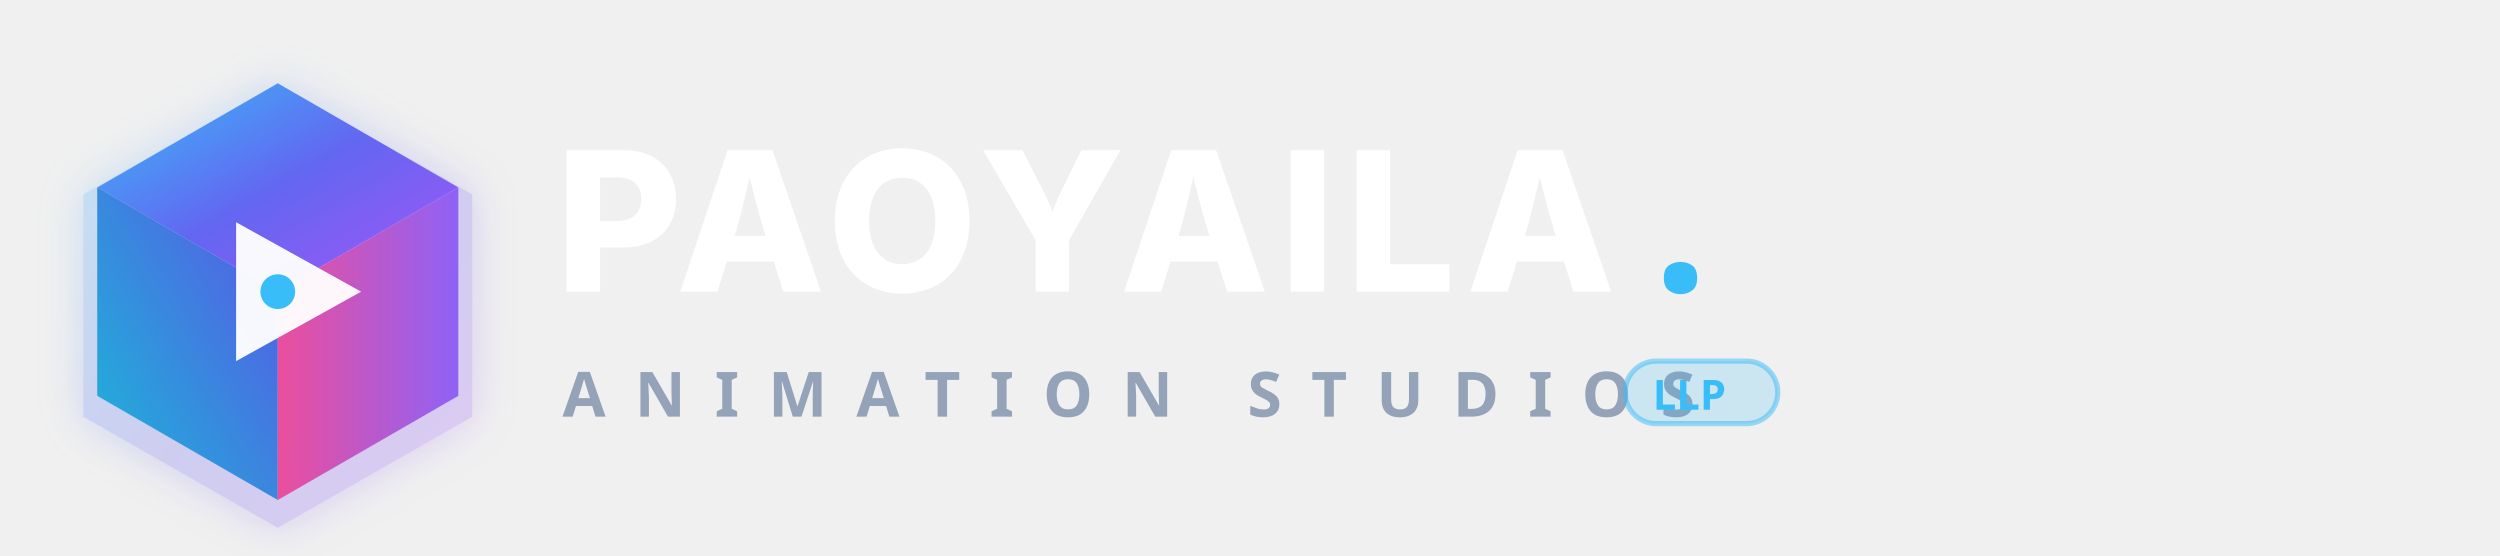
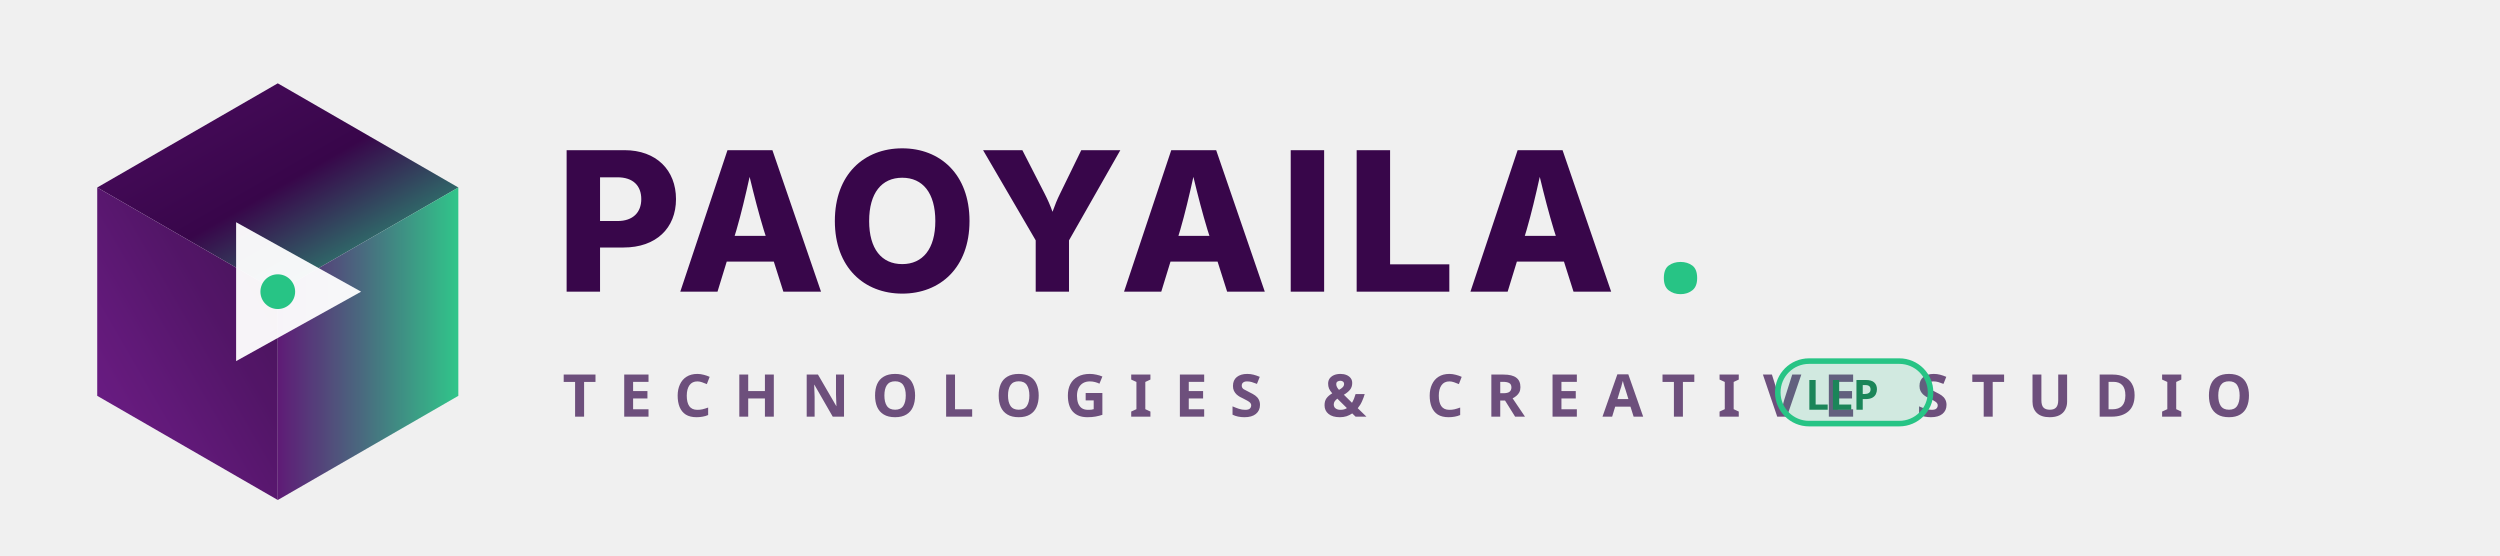
<svg xmlns="http://www.w3.org/2000/svg" viewBox="0 0 360 80" width="100%" height="100%">
  <defs>
    <linearGradient id="paoGrad1" x1="0%" y1="0%" x2="100%" y2="100%">
-       <stop offset="0%" stop-color="#38bdf8" />
-       <stop offset="50%" stop-color="#6366f1" />
-       <stop offset="100%" stop-color="#a855f7" />
+       <stop offset="0%" stop-color="#4c0d60" />
+       <stop offset="50%" stop-color="#38064a" />
+       <stop offset="100%" stop-color="#27c485" />
    </linearGradient>
    <linearGradient id="paoGrad2" x1="100%" y1="0%" x2="0%" y2="100%">
-       <stop offset="0%" stop-color="#4f46e5" />
-       <stop offset="100%" stop-color="#06b6d4" />
+       <stop offset="0%" stop-color="#38064a" />
+       <stop offset="100%" stop-color="#6b1487" />
    </linearGradient>
    <linearGradient id="paoGrad3" x1="0%" y1="50%" x2="100%" y2="50%">
-       <stop offset="0%" stop-color="#ec4899" />
-       <stop offset="100%" stop-color="#8b5cf6" />
+       <stop offset="0%" stop-color="#581070" />
+       <stop offset="100%" stop-color="#27c485" />
    </linearGradient>
-     <filter id="paoGlow" x="-20%" y="-20%" width="140%" height="140%">
-       <feGaussianBlur stdDeviation="3" result="glow" />
-       <feComposite in="SourceGraphic" in2="glow" operator="over" />
-     </filter>
  </defs>
  <g transform="translate(8, 8)">
-     <polygon points="32,4 60,20 60,52 32,68 4,52 4,20" fill="url(#paoGrad1)" opacity="0.25" filter="url(#paoGlow)" />
    <polygon points="32,4 58,19 32,34 6,19" fill="url(#paoGrad1)" />
-     <polygon points="6,19 32,34 32,64 6,49" fill="url(#paoGrad2)" opacity="0.9" />
+     <polygon points="6,19 32,34 32,64 6,49" fill="url(#paoGrad2)" opacity="0.95" />
    <polygon points="32,34 58,19 58,49 32,64" fill="url(#paoGrad3)" opacity="0.95" />
    <polygon points="26,24 44,34 26,44" fill="#ffffff" opacity="0.95" />
-     <circle cx="32" cy="34" r="2.5" fill="#38bdf8" />
+     <circle cx="32" cy="34" r="2.5" fill="#27c485" />
  </g>
-   <text x="80" y="42" font-family="'Space Grotesk', 'Plus Jakarta Sans', -apple-system, BlinkMacSystemFont, sans-serif" font-size="28" font-weight="800" letter-spacing="1.5" fill="#ffffff">
+   <text x="80" y="42" font-family="'Space Grotesk', 'Plus Jakarta Sans', -apple-system, BlinkMacSystemFont, sans-serif" font-size="28" font-weight="800" letter-spacing="1.5" fill="#38064a">
    PAOYAILA
  </text>
-   <text x="238" y="42" font-family="'Space Grotesk', sans-serif" font-size="28" font-weight="800" fill="#38bdf8">.</text>
-   <text x="81" y="60" font-family="'Plus Jakarta Sans', 'Segoe UI', sans-serif" font-size="9" font-weight="700" letter-spacing="4.2" fill="#94a3b8">
-     ANIMATION STUDIOS
+   <text x="238" y="42" font-family="'Space Grotesk', sans-serif" font-size="28" font-weight="800" fill="#27c485">.</text>
+   <text x="81" y="60" font-family="'Plus Jakarta Sans', 'Segoe UI', sans-serif" font-size="8.5" font-weight="700" letter-spacing="3.2" fill="#6d4f7c">
+     TECHNOLOGIES &amp; CREATIVE STUDIO
  </text>
-   <rect x="234" y="52" width="22" height="9" rx="4.5" fill="rgba(56,189,248,0.2)" stroke="rgba(56,189,248,0.5)" stroke-width="0.75" />
-   <text x="238" y="59" font-family="'Plus Jakarta Sans', sans-serif" font-size="6" font-weight="800" fill="#38bdf8">LLP</text>
+   <rect x="256" y="52" width="22" height="9" rx="4.5" fill="rgba(39,196,133,0.15)" stroke="#27c485" stroke-width="0.8" />
+   <text x="260" y="59" font-family="'Plus Jakarta Sans', sans-serif" font-size="6" font-weight="800" fill="#1b8559">LLP</text>
</svg>
